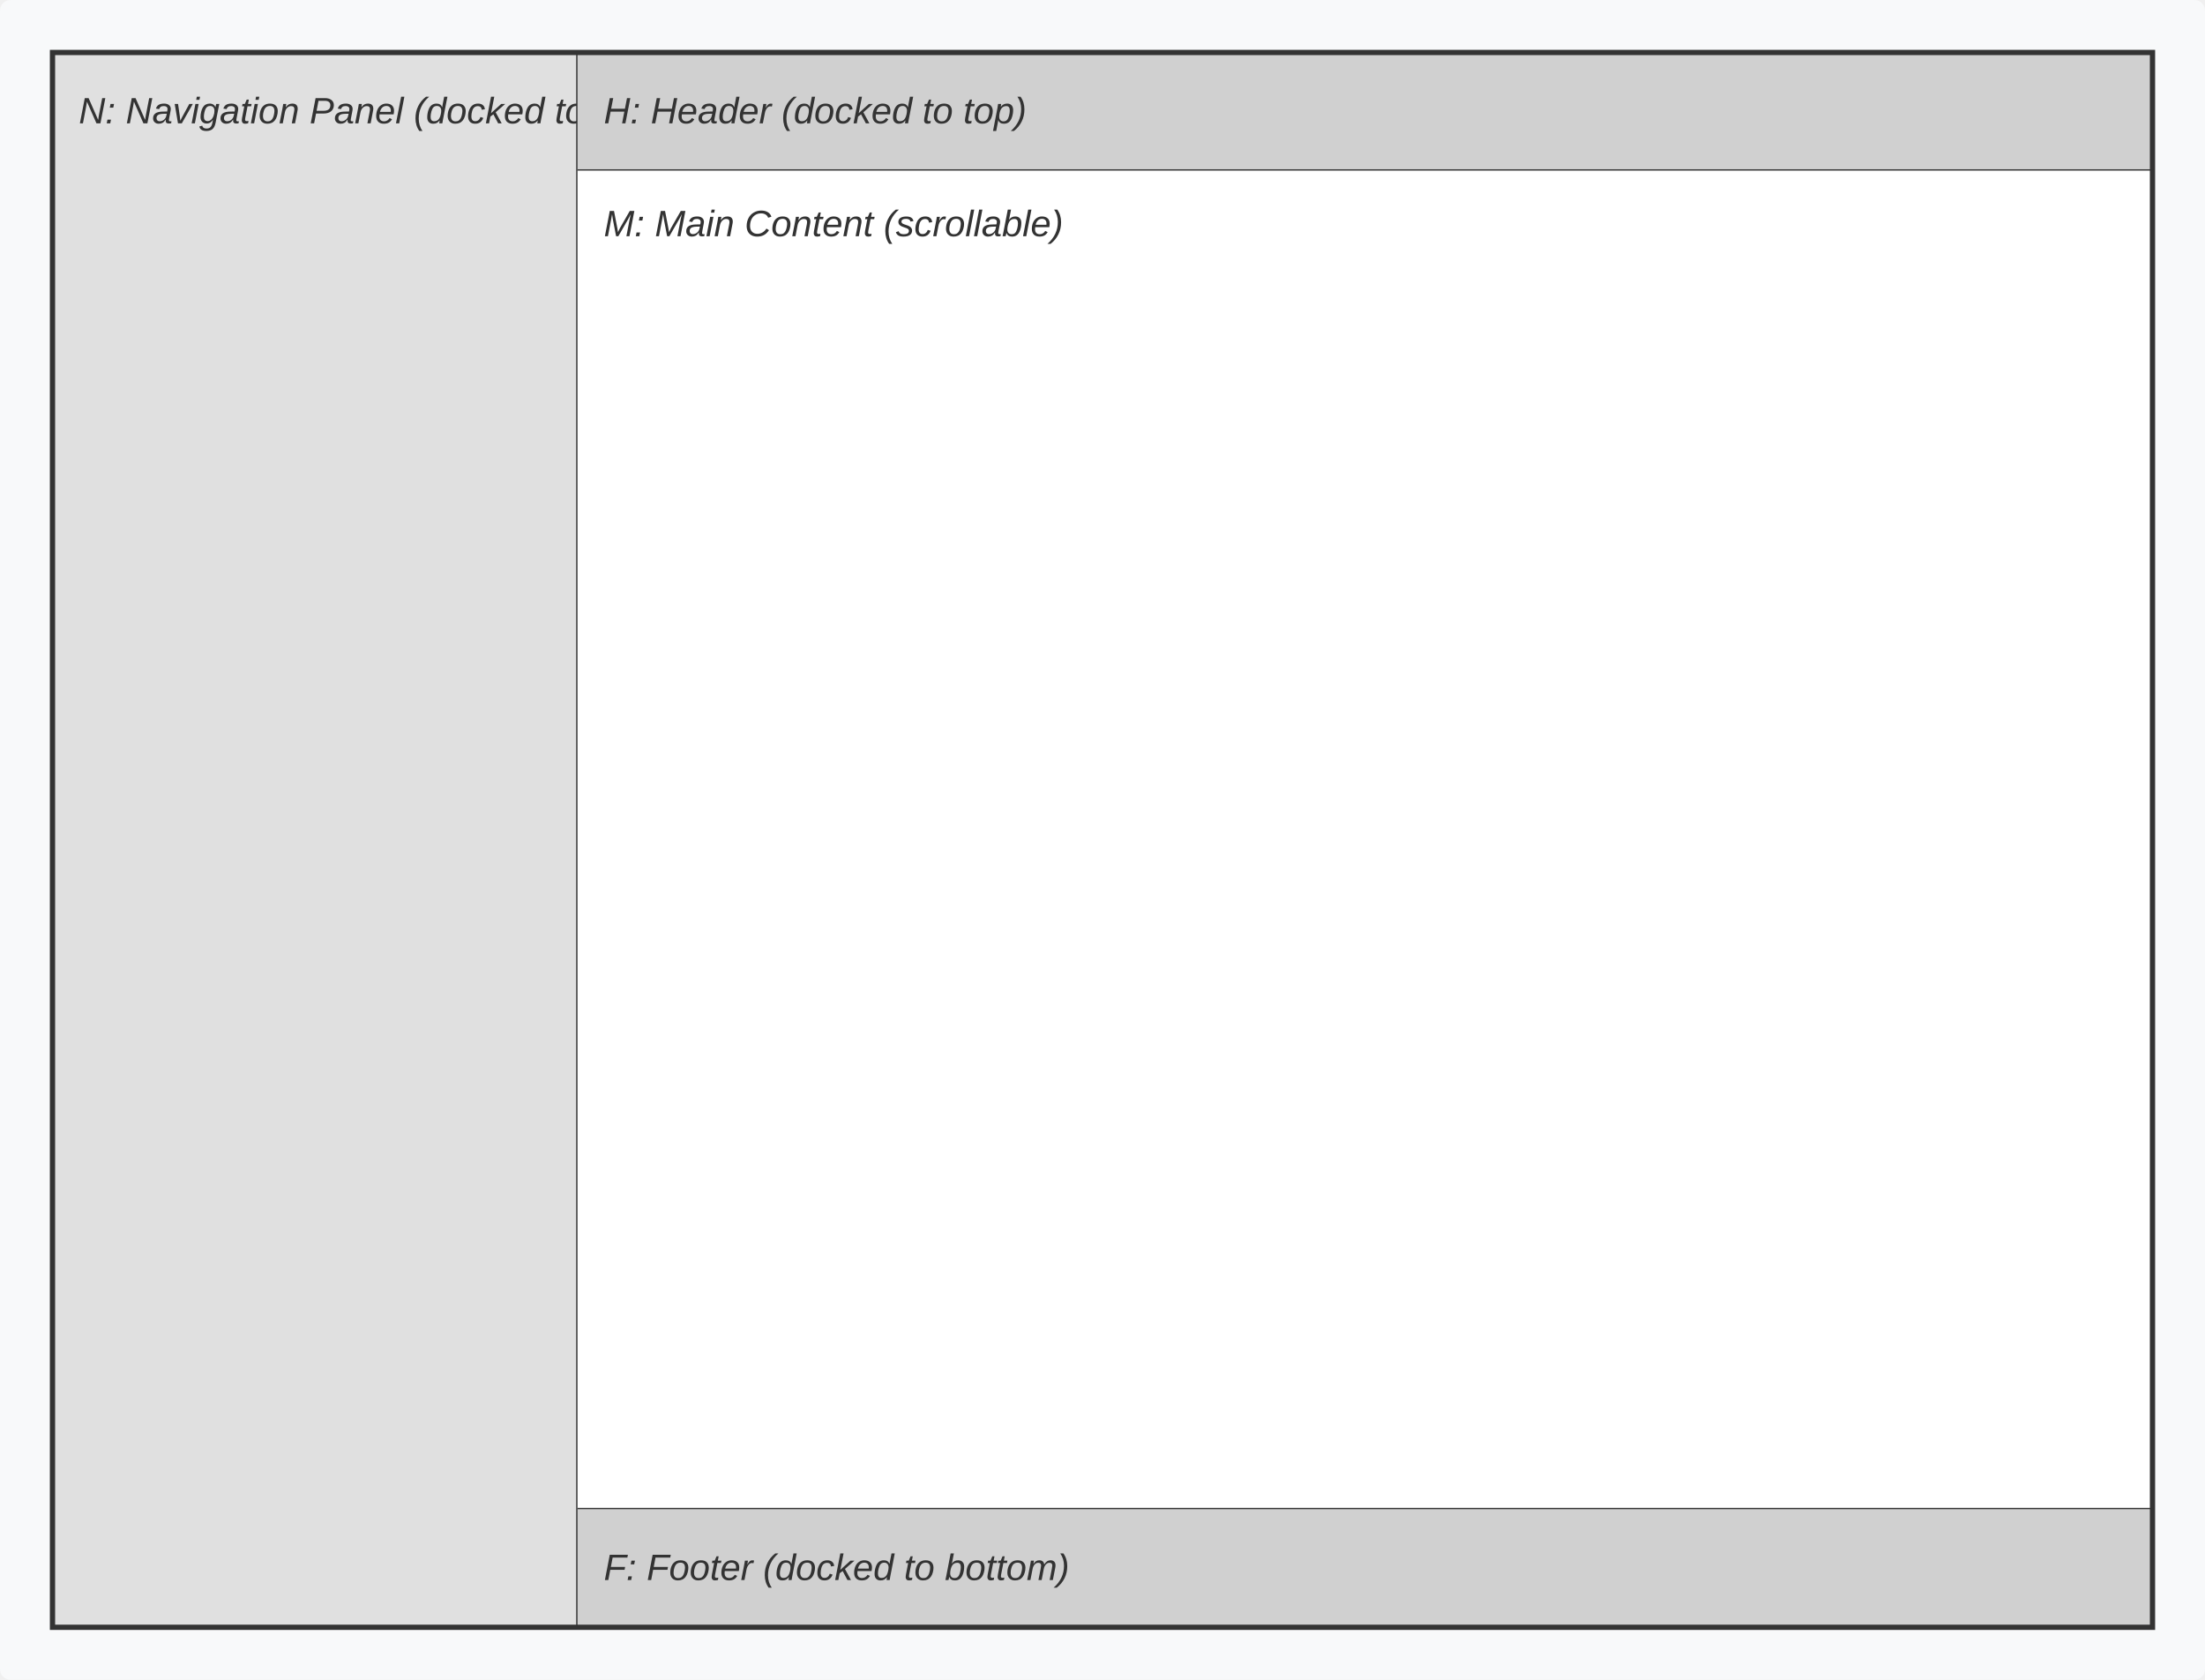
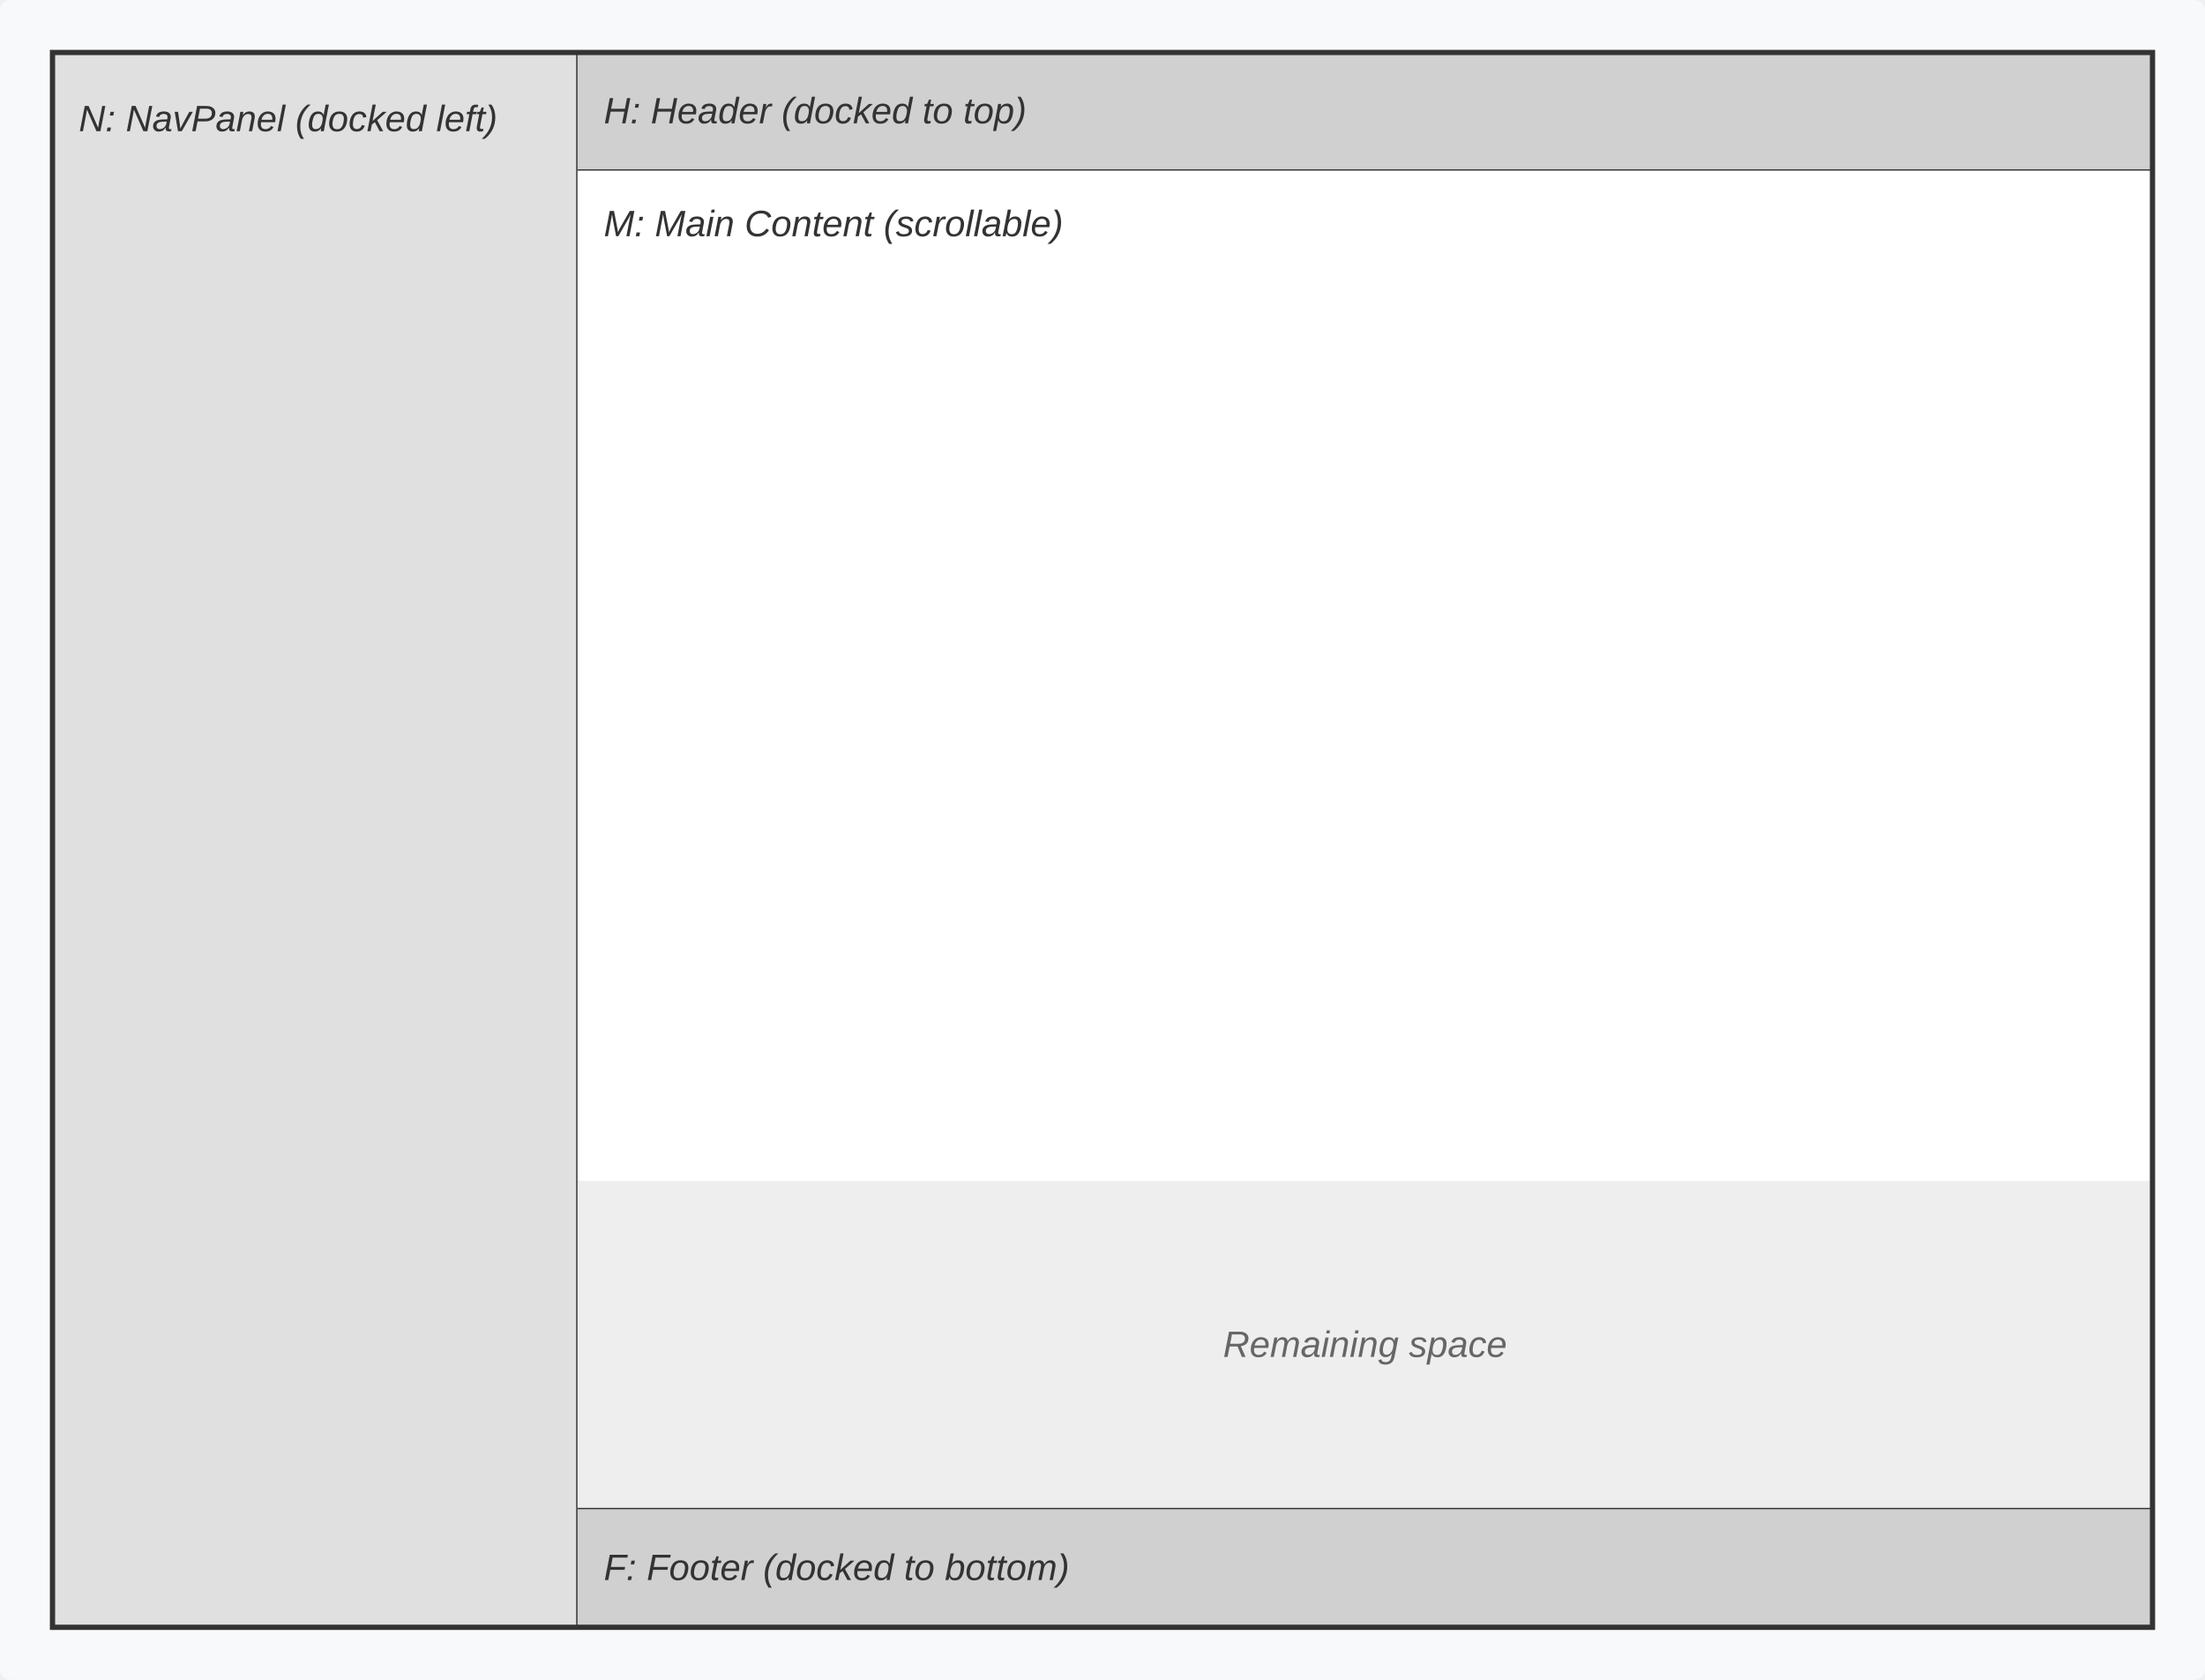
<svg xmlns="http://www.w3.org/2000/svg" viewBox="0 0 840 640" width="840" height="640">
  <defs>
    <style>
      /* Backgrounds */
      .container-bg { fill: #f8f9fa; }
      .gutter { fill: #e9ecef; }
      
      /* Blocks - FILL ONLY, NO STROKE */
      .header { fill: #d0d0d0; }
      .nav { fill: #e0e0e0; }
      .content { fill: #ffffff; }
      .footer { fill: #d0d0d0; }
      .overflow-bg { fill: url(#overflowPattern); }
      
      /* Borders */
      .main-screen-border { stroke: #333; stroke-width: 2; fill: none; }
      .block-border { stroke: #333; stroke-width: 1; fill: none; }
      .gutter-edge { stroke: #666; stroke-width: 1; stroke-dasharray: 4,2; fill: none; }
      
      /* Scrollbar */
      .scrollbar { fill: #999; }
      .scrollbar-border { stroke: #999; stroke-width: 1; stroke-dasharray: 3,2; fill: none; }
      
      /* Text */
      .text { font-family: Arial, sans-serif; font-size: 14px; fill: #333; text-anchor: start; font-style: italic; }
      .text-overflow { font-family: Arial, sans-serif; font-size: 11px; fill: #666; text-anchor: middle; font-style: italic; }
      .text-center { font-family: Arial, sans-serif; font-size: 14px; fill: #666; text-anchor: middle; font-style: italic; }
    </style>
    <pattern id="overflowPattern" patternUnits="userSpaceOnUse" width="10" height="10">
      <rect width="10" height="10" fill="#f5f5f5" />
      <path d="M 0,0 L 10,10 M 10,0 L 0,10" stroke="#e8e8e8" stroke-width="1" fill="none" />
    </pattern>
  </defs>
  <rect class="container-bg" x="0" y="0" width="840" height="640" rx="4" />
  <rect class="nav" x="20" y="20" width="200" height="600" />
  <line class="block-border" x1="220" y1="20" x2="220" y2="620" />
-   <text class="text" x="30" y="47">N: Navigation Panel (docked to left)</text>
+   <text class="text" x="30" y="50">N: NavPanel (docked left)</text>
  <rect class="header" x="220" y="20" width="600" height="45" />
  <line class="block-border" x1="220" y1="65" x2="820" y2="65" />
  <text class="text" x="230" y="47">H: Header (docked to top)</text>
-   <rect class="content" x="220" y="65" width="600" height="510" />
+   <rect class="content" x="220" y="65" width="600" height="385" />
  <text class="text" x="230" y="90">M: Main Content (scrollable)</text>
+   <rect fill="#eeeeee" x="220" y="450" width="600" height="125" />
+   <text class="text-center" x="520" y="517">Remaining space</text>
  <line class="block-border" x1="220" y1="575" x2="820" y2="575" />
  <rect class="footer" x="220" y="575" width="600" height="45" />
  <text class="text" x="230" y="602">F: Footer (docked to bottom)</text>
  <rect class="main-screen-border" x="20" y="20" width="800" height="600" />
</svg>
